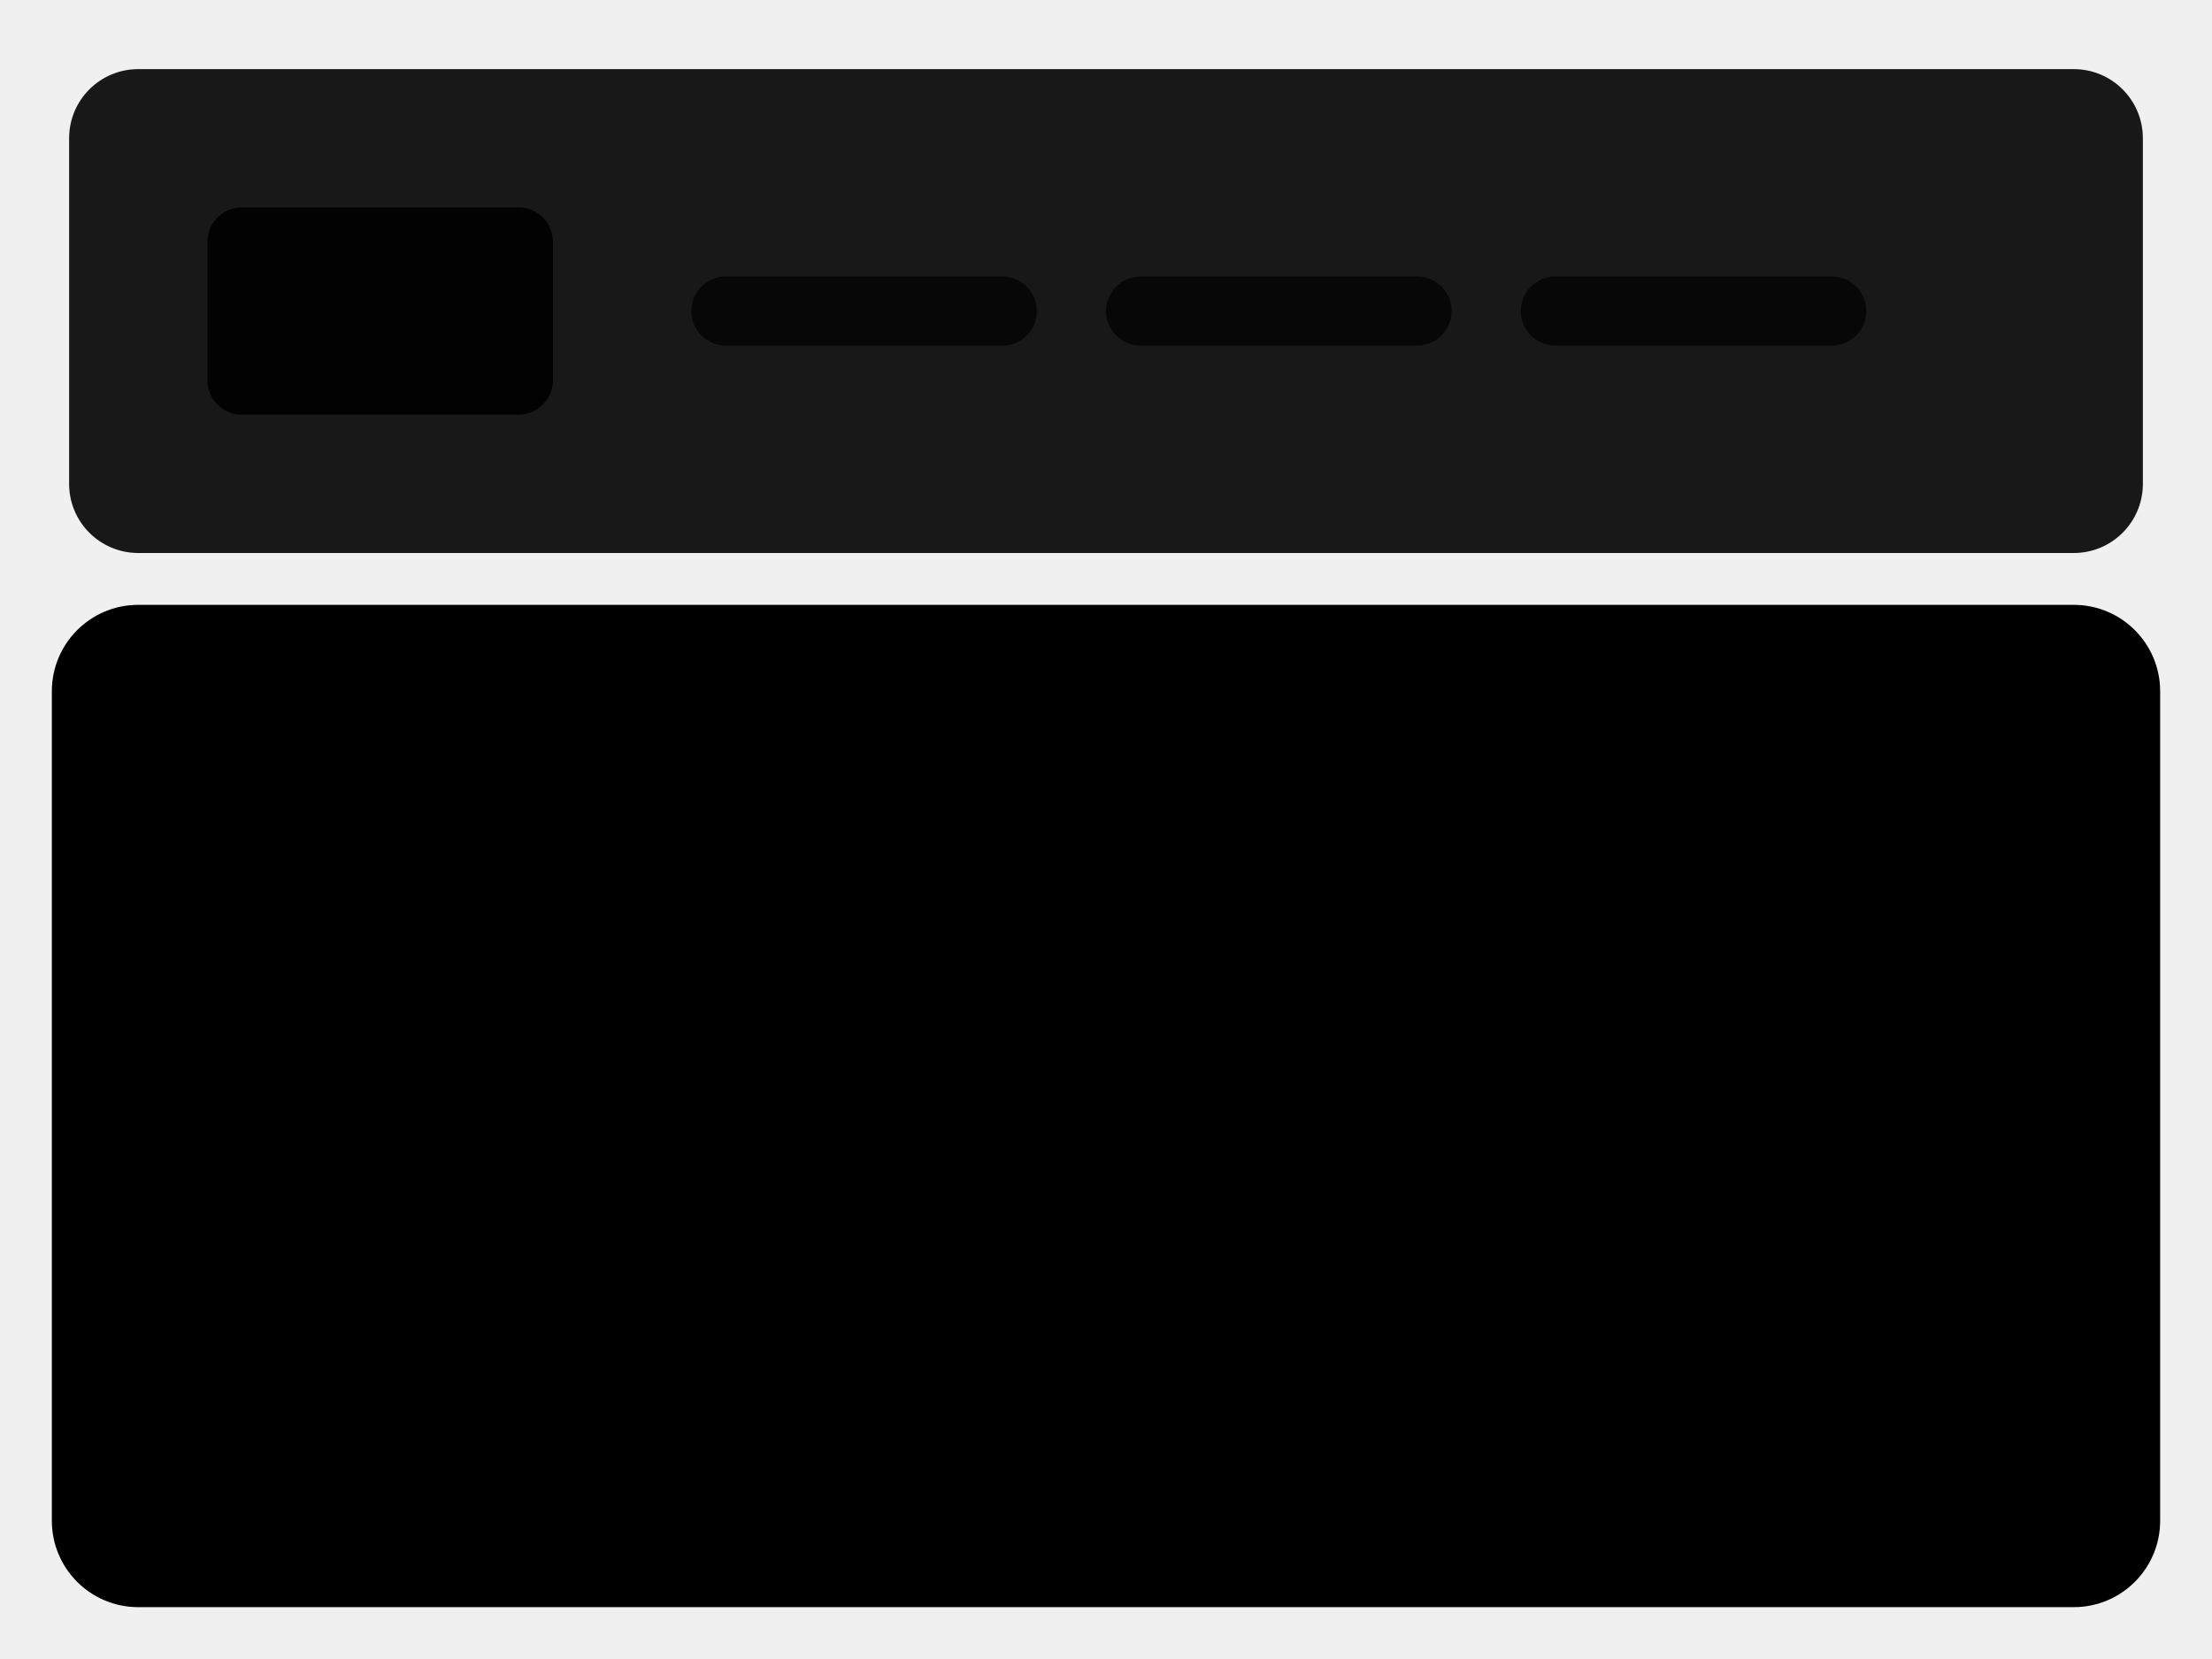
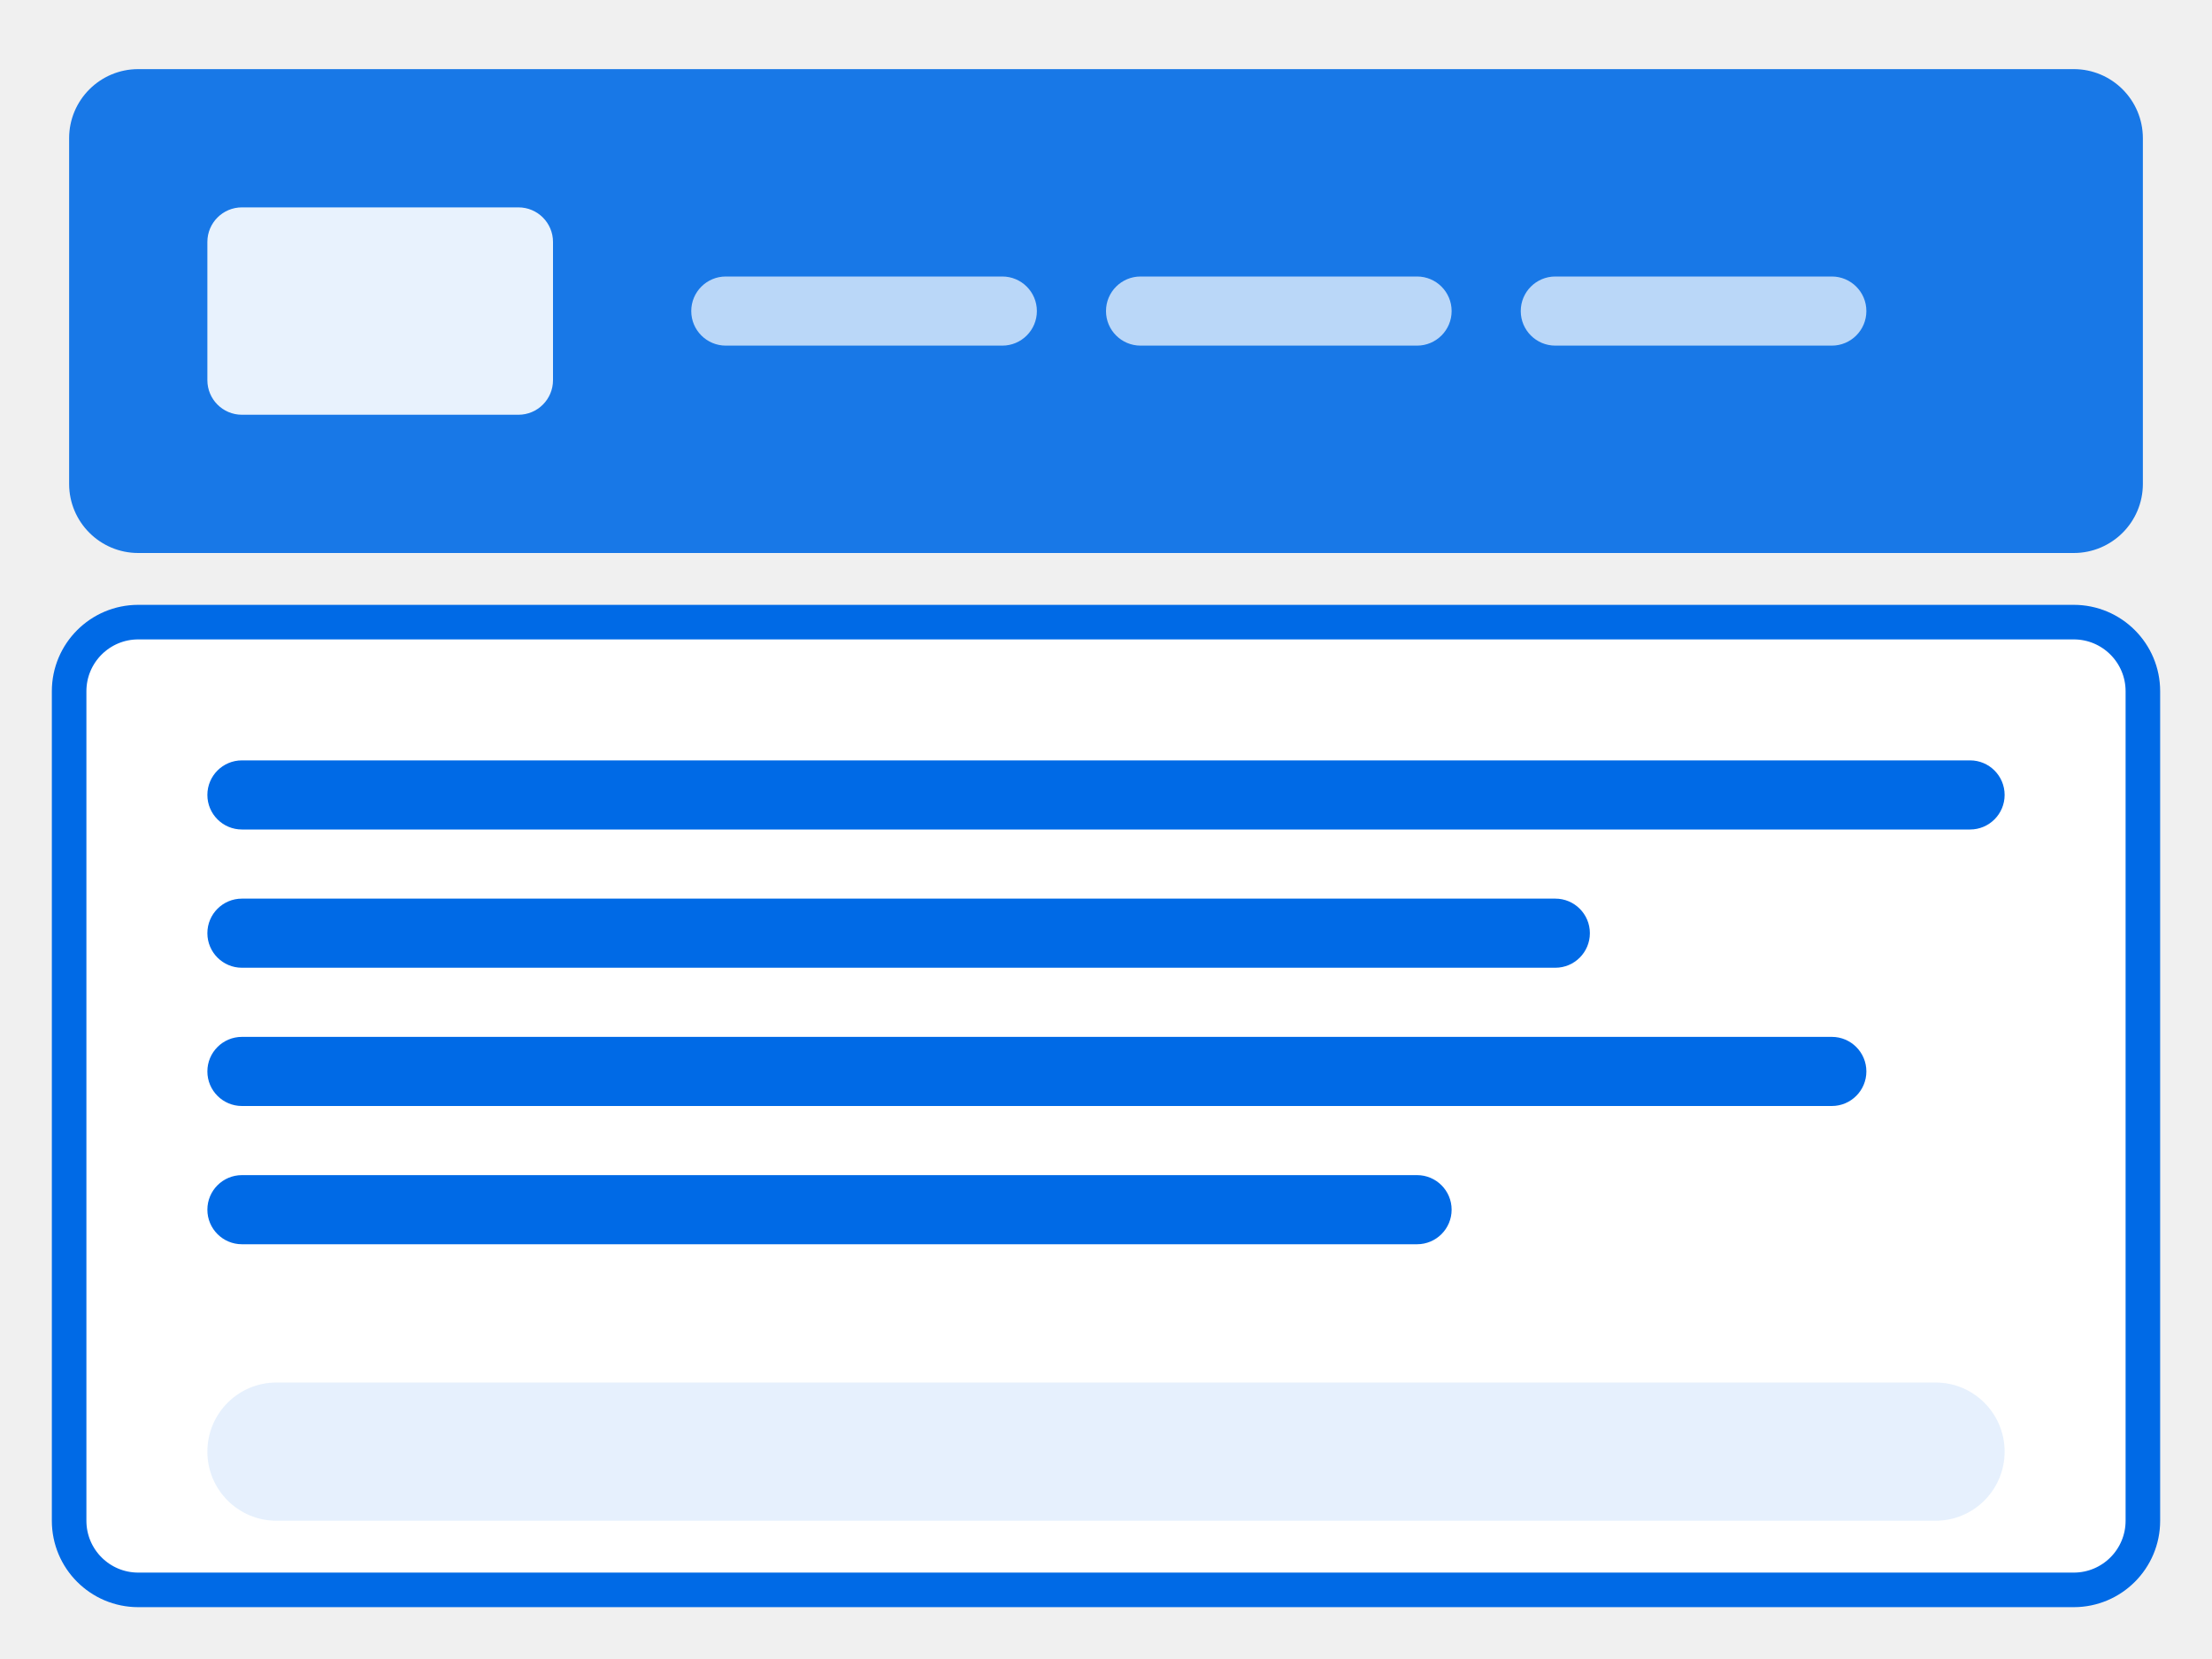
<svg xmlns="http://www.w3.org/2000/svg" viewBox="0 0 64 48" fill="none">
-   <rect x="2" y="2" width="60" height="14" rx="2" fill="currentColor" opacity="0.9" />
-   <rect x="6" y="6" width="10" height="6" rx="1" fill="currentColor" opacity="0.9" />
-   <rect x="20" y="8" width="10" height="2" rx="1" fill="currentColor" opacity="0.7" />
-   <rect x="32" y="8" width="10" height="2" rx="1" fill="currentColor" opacity="0.7" />
-   <rect x="44" y="8" width="10" height="2" rx="1" fill="currentColor" opacity="0.7" />
-   <rect x="2" y="18" width="60" height="28" rx="2" fill="currentColor" stroke="currentColor" stroke-width="1" />
-   <rect x="6" y="22" width="52" height="2" rx="1" fill="currentColor" />
-   <rect x="6" y="26" width="40" height="2" rx="1" fill="currentColor" />
-   <rect x="6" y="30" width="48" height="2" rx="1" fill="currentColor" />
-   <rect x="6" y="34" width="36" height="2" rx="1" fill="currentColor" />
-   <rect x="6" y="40" width="52" height="4" rx="2" fill="currentColor" />
+   <rect x="2" y="2" width="60" height="14" rx="2" fill="#006ae6" opacity="0.9" />
+   <rect x="6" y="6" width="10" height="6" rx="1" fill="#ffffff" opacity="0.9" />
+   <rect x="20" y="8" width="10" height="2" rx="1" fill="#ffffff" opacity="0.7" />
+   <rect x="32" y="8" width="10" height="2" rx="1" fill="#ffffff" opacity="0.7" />
+   <rect x="44" y="8" width="10" height="2" rx="1" fill="#ffffff" opacity="0.7" />
+   <rect x="2" y="18" width="60" height="28" rx="2" fill="#ffffff" stroke="#006ae6" stroke-width="1" />
+   <rect x="6" y="22" width="52" height="2" rx="1" fill="#006ae6" />
+   <rect x="6" y="26" width="40" height="2" rx="1" fill="#006ae6" />
+   <rect x="6" y="30" width="48" height="2" rx="1" fill="#006ae6" />
+   <rect x="6" y="34" width="36" height="2" rx="1" fill="#006ae6" />
+   <rect x="6" y="40" width="52" height="4" rx="2" fill="#006ae6" opacity="0.1" />
</svg>
